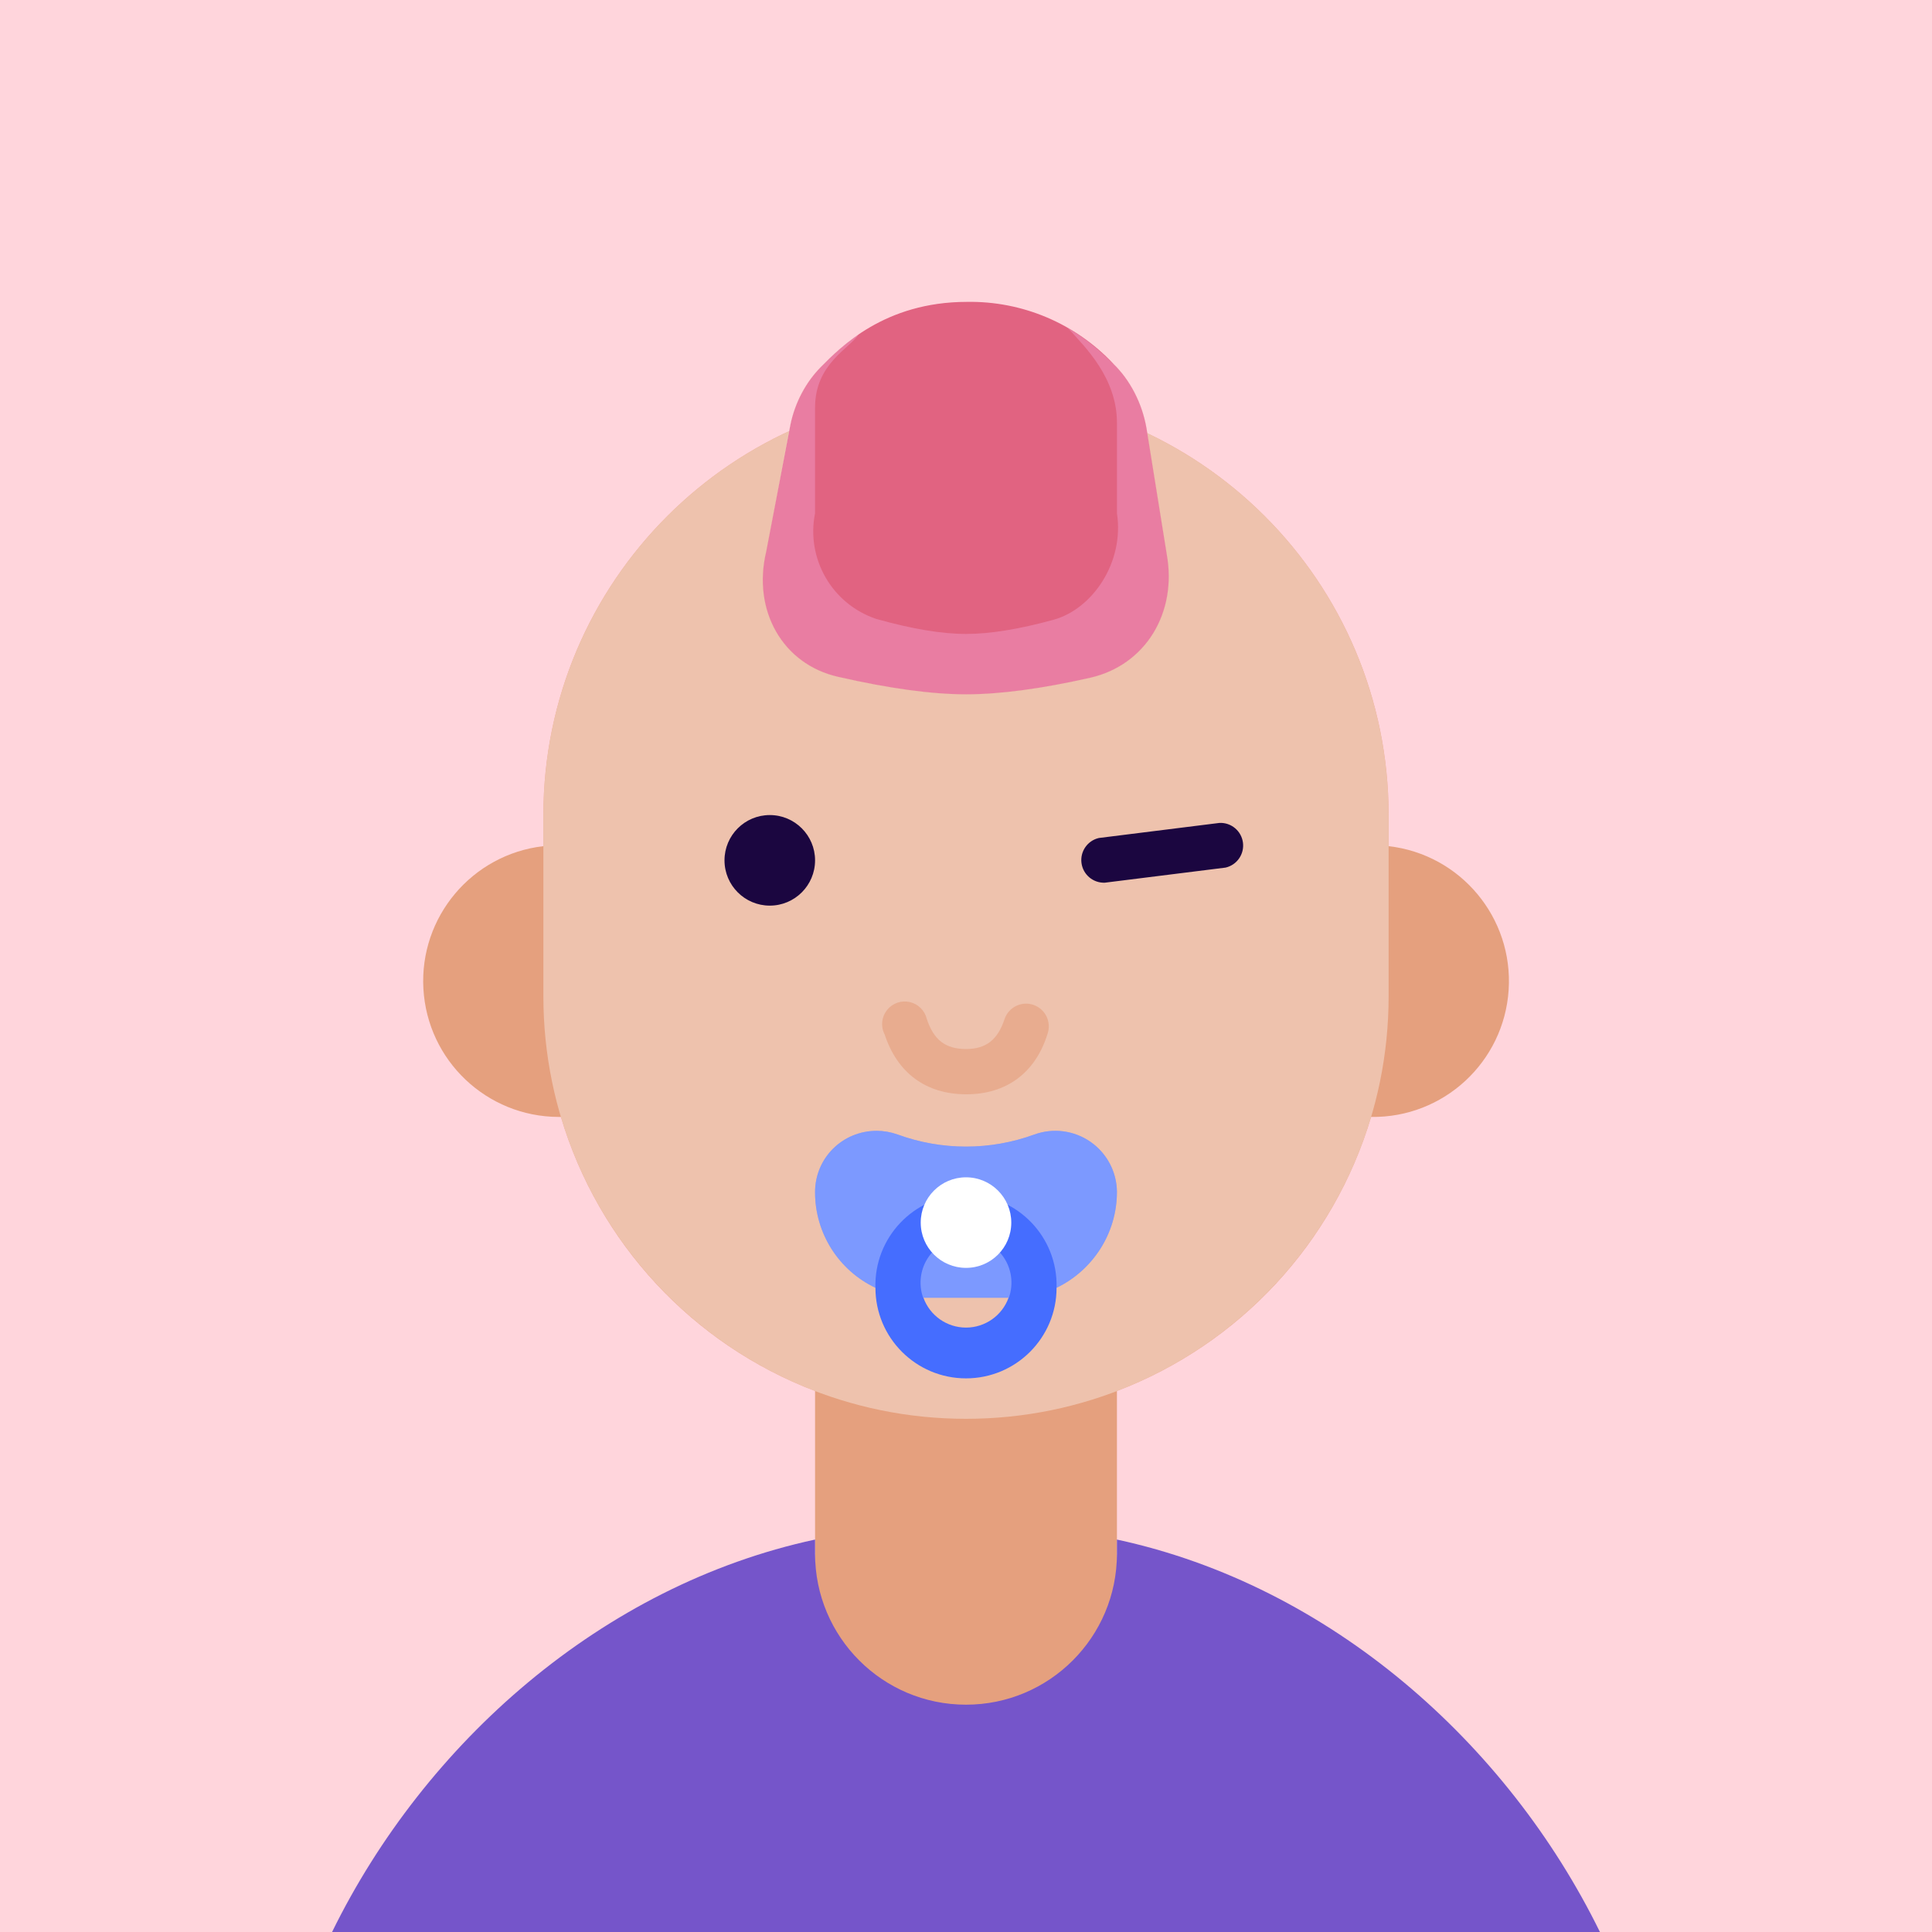
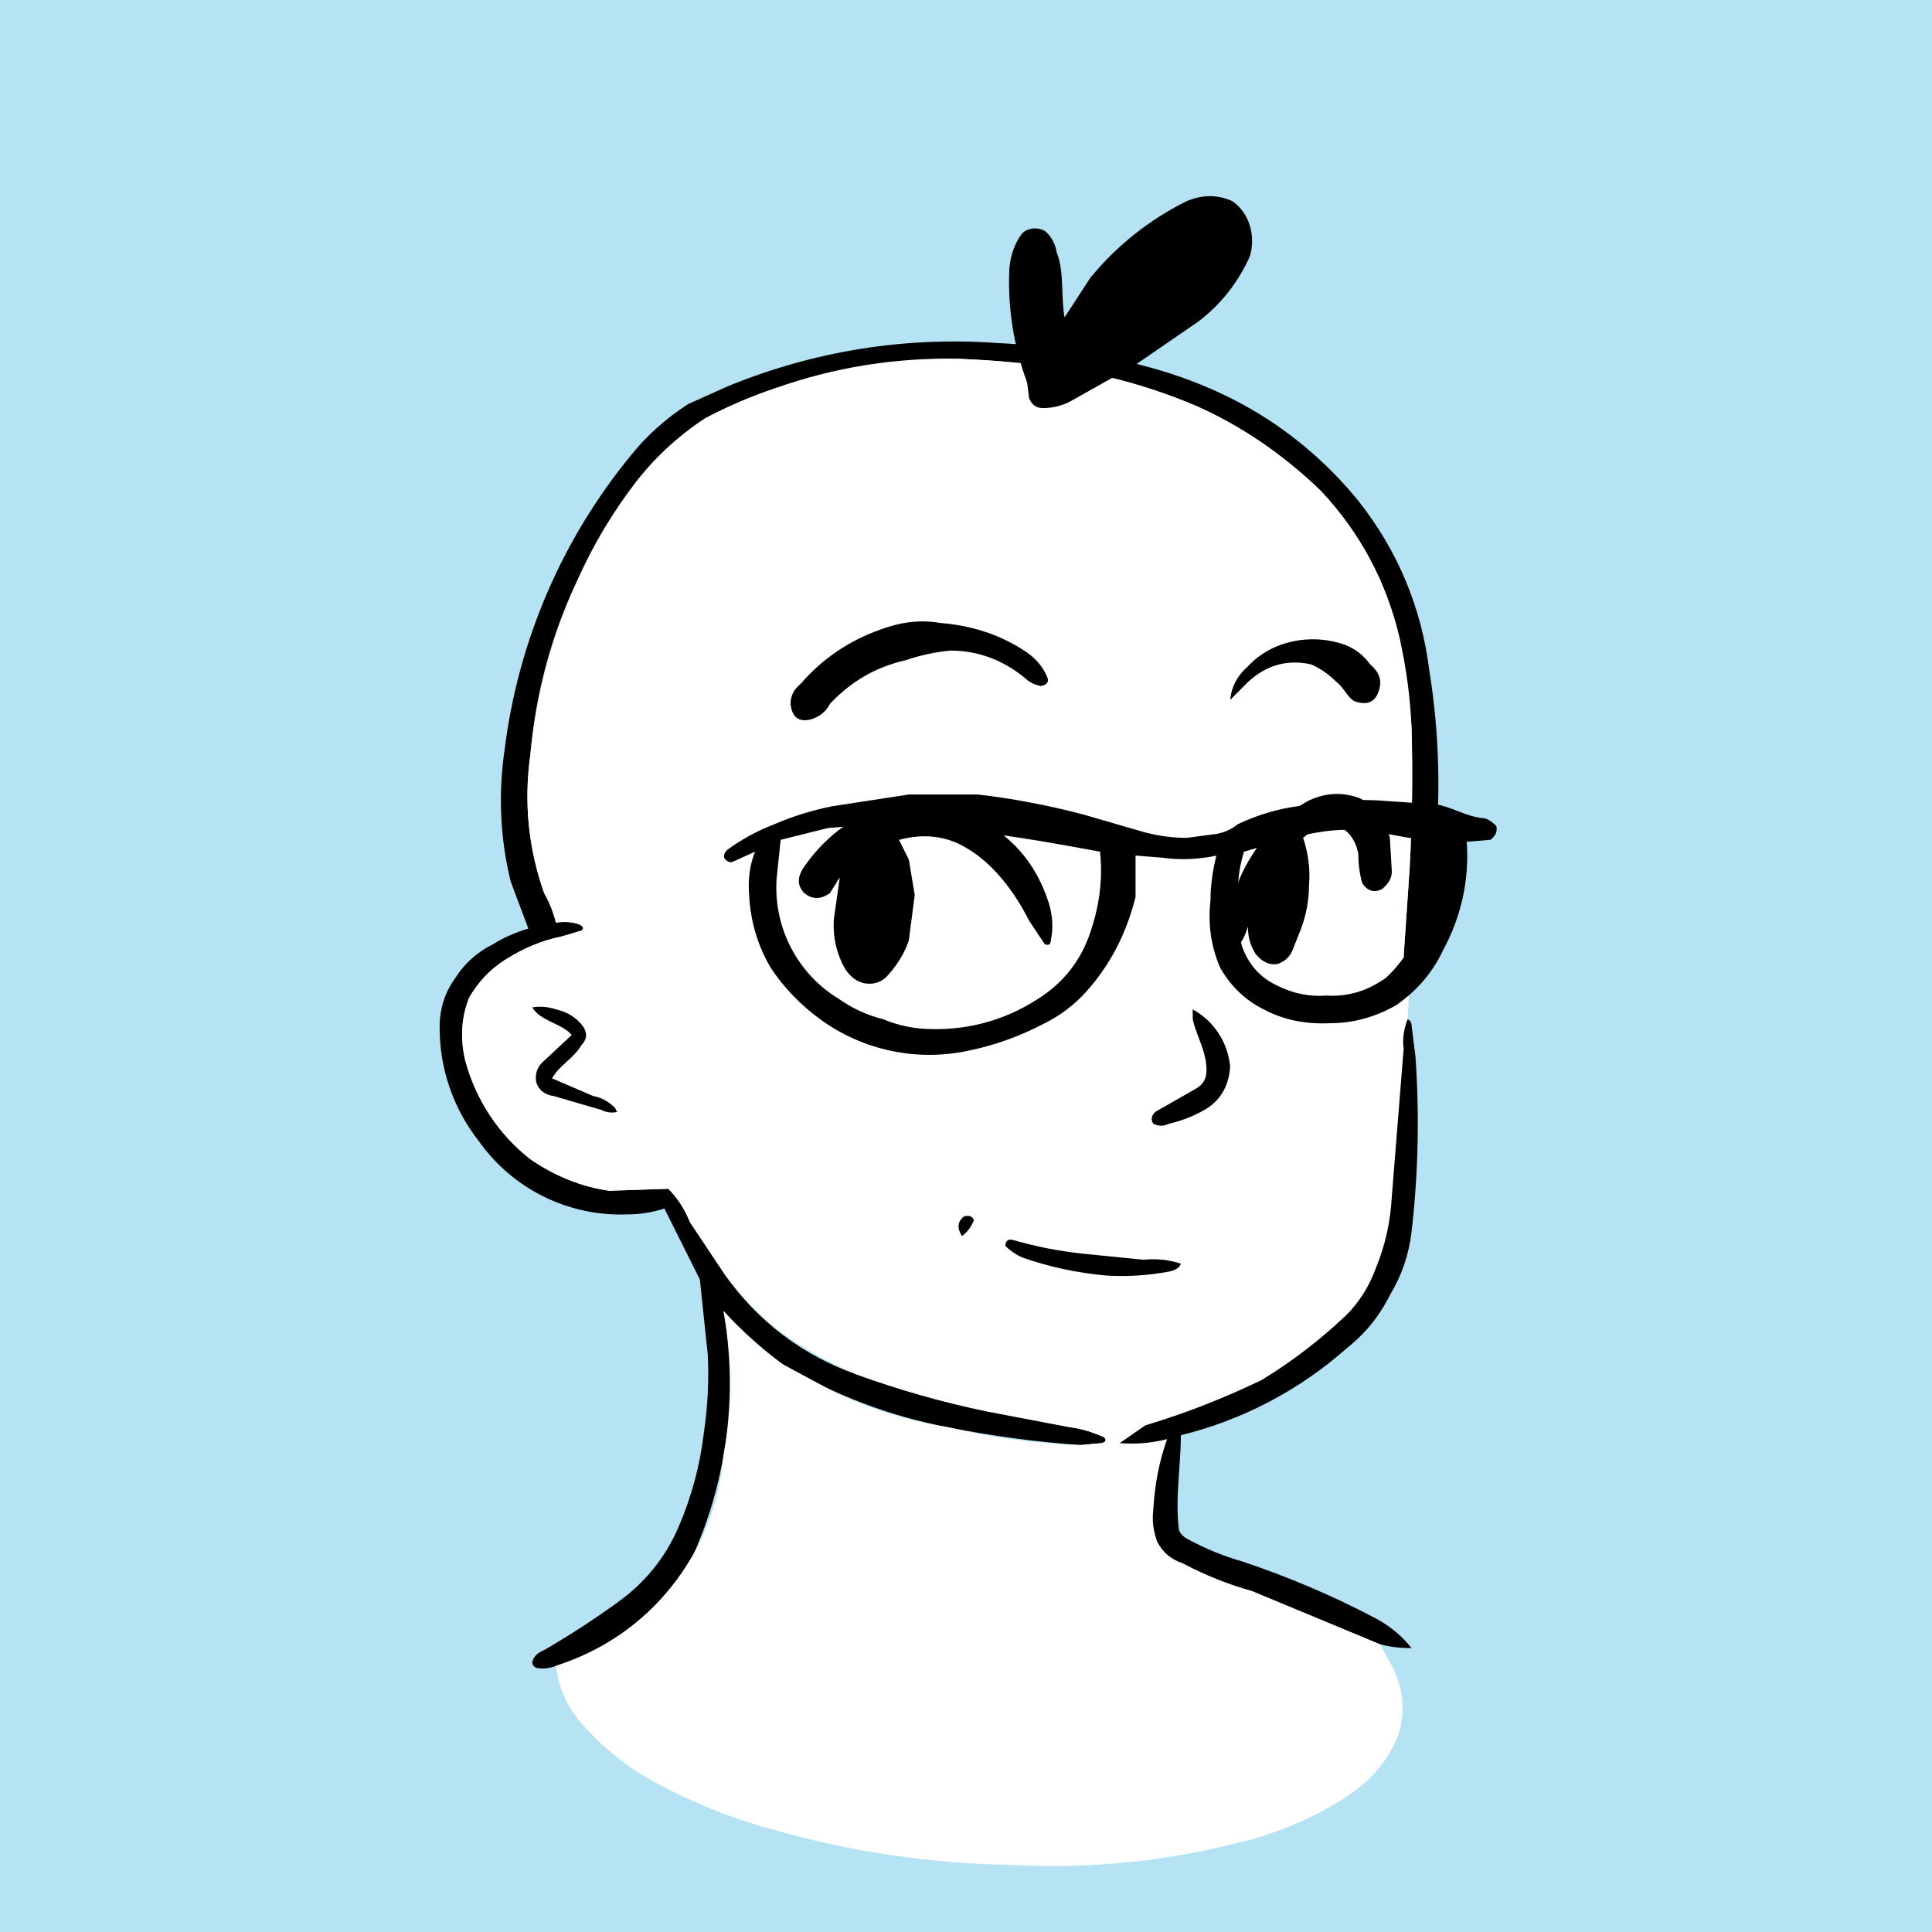
- <svg xmlns="http://www.w3.org/2000/svg" viewBox="0 0 64 64" fill="none" shape-rendering="auto" aria-hidden="true">
+ <svg xmlns="http://www.w3.org/2000/svg" viewBox="0 0 980 980" fill="none" shape-rendering="auto" aria-hidden="true">
  <defs>
-     <g id="eyes-wink-bf70e1e7">
-       <path d="M5.5 3a1.5 1.5 0 1 1 0 3 1.5 1.5 0 0 1 0-3m14.9.26a.75.75 0 0 1 .2 1.48l-4 .5a.75.75 0 0 1-.2-1.48z" fill="#1B0640" />
+     <g id="eyes-variant24-bf70e1e7">
+       <path d="M324 2q12 7 15 20l1 17q0 5-5 9-6 3-10-3-2-7-2-15-2-10-10-14-10-1-18 6 4 12 3 24 0 11-4 22l-4 10q-2 6-8 8-6 1-11-5-4-6-4-14-2 7-6 11-5-4-4-9 1-21 12-38 11-18 29-28 13-6 26-1m-197 9q29 13 39 44 3 10 1 19 0 3-3 2l-8-12c-7-14-18-29-32-37q-15-9-34-4l5 10 3 18-3 23q-3 9-10 17-4 5-10 5-7 0-12-7-7-12-6-26l3-21-5 8q-7 5-13 0-5-5-1-12 12-18 31-28c17-7 38-7 55 1" fill="#000000" />
    </g>
-     <g id="hair-mohawk-bf70e1e7">
-       <path d="M22.53 5.5a6.5 6.5 0 0 1 4.85 2.05c.56.54.96 1.32 1.1 2.14l.67 4.17c.35 1.94-.7 3.67-2.53 4.09q-2.43.55-4.12.55-1.7 0-4.24-.58c-1.84-.42-2.84-2.2-2.38-4.14l.8-4.2c.15-.74.52-1.43 1.02-1.93.63-.64 2.1-2.15 4.83-2.15" fill="#e16381" />
-       <path d="M27.38 7.55c.56.54.96 1.32 1.1 2.14l.67 4.17c.35 1.94-.7 3.67-2.53 4.09q-2.43.55-4.12.55-1.7 0-4.24-.58c-1.84-.42-2.84-2.2-2.38-4.14l.79-4.2c.16-.74.53-1.43 1.03-1.93.26-.27.67-.69 1.25-1.08-.31.48-1.45.98-1.45 2.43v3.5a3.06 3.06 0 0 0 2.02 3.5q1.77.5 2.98.5 1.19 0 2.9-.47c1.28-.35 2.35-1.89 2.1-3.53v-3c0-1.5-1.1-2.54-1.5-3l-.14-.14c.73.42 1.22.9 1.52 1.2" fill="white" opacity=".26" style="mix-blend-mode:overlay" />
+     <g id="eyebrows-variant05-bf70e1e7">
+       <path d="M106 19q25 2 44 15 7 5 10 12 2 4-3 5-5-1-8-4-17-14-38-14-11 1-23 5-22 5-38 22-3 6-10 8-9 2-10-8 0-6 5-10 19-22 48-30 12-3 23-1m205 11q8 3 13 10 6 5 5 11-2 11-12 8c-4-1-6-7-10-10q-6-6-13-9-18-4-32 9l-9 9q1-10 9-17c12-13 32-17 49-11" fill="#000000" />
    </g>
-     <g id="clothes-rounded-bf70e1e7">
-       <path d="M16 4.8v.47a5 5 0 0 0 10 0V4.8c7.06 1.52 12.93 6.74 16 13H0c3.07-6.26 8.94-11.48 16-13" fill="#7555ca" />
+     <g id="nose-variant04-bf70e1e7">
+       <path d="M39 67a37 37 0 0 1 19 29q-1 15-13 22-9 5-18 7-4 2-8 0-2-3 1-6l21-12q5-3 5-9c0-10-5-17-7-26z" fill="#000000" />
    </g>
-     <g id="mouth-pacifier-bf70e1e7">
-       <path fill-rule="evenodd" clip-rule="evenodd" d="M2.04 0q.35 0 .69.12a6.6 6.6 0 0 0 4.54 0A2.04 2.04 0 0 1 10 2.02c0 1.4-.82 2.61-2 3.18a3 3 0 0 1-6 0 3.5 3.5 0 0 1-2-3.17C0 .9.91 0 2.04 0m1.55 5.53a1.5 1.5 0 0 0 2.82 0z" fill="#456DFF" />
-       <path d="M5 3.53a1.5 1.5 0 0 1 1.42 2H3.58a1.5 1.5 0 0 1 1.42-2M2.04 0q.35 0 .69.12a6.6 6.6 0 0 0 4.54 0A2.04 2.04 0 0 1 10 2.02c0 1.4-.82 2.61-2 3.18v-.17a3 3 0 1 0-6 .17 3.5 3.5 0 0 1-2-3.17C0 .9.91 0 2.04 0" fill="white" fill-opacity=".3" style="mix-blend-mode:lighten" />
-       <circle cx="5" cy="3.04" r="1.5" fill="white" />
+     <g id="mouth-happy14-bf70e1e7">
+       <path d="M59 44q4-1 5 2-2 5-6 8-4-6 1-10m25 12q17 5 36 7l30 3q10-1 19 2-1 3-6 4-16 3-32 2-22-2-42-9-5-2-9-6 0-4 4-3" fill="#000000" />
    </g>
-     <g id="nose-smallRound-bf70e1e7">
-       <path d="M4.29 1.99A.75.75 0 1 1 5.7 1.5c.23.7.62 1 1.3 1 .66 0 1.05-.3 1.28-1A.75.75 0 0 1 9.7 2c-.4 1.29-1.36 2-2.69 2S4.72 3.3 4.3 2" fill="black" opacity=".36" style="mix-blend-mode:overlay" />
+     <g id="glasses-variant03-bf70e1e7">
+       <path d="M102 35h35q26 3 53 10l31 9q11 3 22 3l15-2q6-1 11-5 15-7 30-9 20-4 41-3l29 2c8 1 15 6 24 7q3 0 7 4 1 4-3 7l-12 1q2 29-12 55-8 17-24 28-16 9-33 9-19 1-34-7-14-7-22-21-7-16-5-34 0-11 3-23-14 3-28 1l-13-1v21q-7 28-25 48-9 10-21 16-19 10-39 14a94 94 0 0 1-75-16q-15-11-25-26-10-17-11-37-1-12 3-22l-11 5q-2 1-4-1t1-5q11-8 24-13 14-6 29-9zm11 16H74l-13 1-24 6-2 19a66 66 0 0 0 32 62q10 7 22 10 12 5 25 5a94 94 0 0 0 53-15q21-13 28-37 6-19 4-38l-11-2q-38-7-75-11m215 2c-19-1-38 6-56 11q-3 10-3 19-2 15 2 29 5 14 18 20 12 6 25 5 16 1 30-9 14-13 19-32 5-18 4-38c-13 0-26-5-39-5" fill="#000000" />
+     </g>
+     <g id="head-variant03-bf70e1e7">
+       <path d="M299 3q42 2 83 14 33 10 59 28 23 16 41 38 30 38 36 86a361 361 0 0 1 2 101l-5 34-4 20q-1 2-3 2l-3-12 3-44q2-36 1-72-2-23-6-45-10-43-40-75-28-27-63-43-33-14-67-19-27-4-54-5a277 277 0 0 0-128 30q-20 13-35 32-18 23-30 50-20 42-24 89-5 36 7 70 4 7 6 15 7-1 12 1 3 2 1 3l-10 3q-15 3-29 12-11 7-18 19-6 15-2 32 9 31 33 50 19 13 40 16l30-1q7 7 11 17l18 27a136 136 0 0 0 66 50q33 12 67 19l42 8q8 1 17 5 2 2-1 3l-11 1a535 535 0 0 1-67-9 255 255 0 0 1-84-32q-16-12-30-27a214 214 0 0 1-15 123q-24 42-70 57-5 2-10 1-2-1-2-3 1-4 6-6 19-11 37-24 21-15 31-38t13-48q3-20 2-40l-4-38-18-36q-9 3-19 3a88 88 0 0 1-75-37 93 93 0 0 1-20-58q0-14 8-25 7-11 19-17 8-5 18-8l-9-24q-8-33-3-67a292 292 0 0 1 64-149q12-15 29-26l20-9Q228-2 299 3" fill="black" />
+       <path d="M279 11q27 1 54 5 34 5 67 19 34 15 63 43 30 32 40 75 5 22 6 45 1 36-1 72l-3 44 3 12-1 20q-3 8-2 15l-6 75q-1 19-8 36-5 13-15 24-20 19-43 33-29 14-59 23l-13 9q12 1 24-2-6 17-7 36l2 16q4 8 13 11 17 9 35 14l65 27 6 11q9 17 3 36-8 19-27 31-25 16-55 23-56 14-113 11-63-1-122-18-30-8-58-23-23-12-40-32-10-12-12-28a122 122 0 0 0 85-107q7-36 0-73 13 15 30 27l26 14q27 13 58 18a331 331 0 0 0 67 9l11-1q3-1 1-3-9-4-17-5l-42-8q-34-7-67-19-21-9-39-22-15-12-27-28l-18-27q-4-10-11-17l-30 1q-21-3-40-16a94 94 0 0 1-33-50q-4-17 2-32 7-12 18-19 14-9 29-12l10-3q2-2-1-3-5-2-12-1-2-8-6-15-12-34-7-70a276 276 0 0 1 54-139q15-19 35-32 17-9 35-15 45-16 93-15" fill="#ffffff" />
+       <path d="M63 340q6-1 12 1 9 2 14 9 3 5-1 9c-4 7-11 10-15 17l21 9q6 1 11 6l1 2q-4 1-8-1l-24-7q-7-1-9-7-1-6 3-10l15-14c-5-6-16-7-20-14m444 6q2 1 2 3l2 16a483 483 0 0 1-2 89q-2 17-11 32-8 16-22 27a198 198 0 0 1-84 44c0 15-3 32-1 48q1 3 5 5 13 7 27 11a451 451 0 0 1 68 29q11 6 18 15-9 0-16-2l-65-27q-18-5-35-14-9-3-13-11-3-8-2-16 1-19 7-36-12 3-24 2l13-9q30-9 59-23 23-14 43-33 10-10 15-24 7-17 8-36l6-75q-1-7 2-15" fill="black" />
+       <use transform="translate(159 232)" href="#eyes-variant24-bf70e1e7" />
+       <use transform="translate(164 126)" href="#eyebrows-variant05-bf70e1e7" />
+       <use transform="translate(359 274)" href="#nose-variant04-bf70e1e7" />
+       <use transform="translate(223 402)" href="#mouth-happy14-bf70e1e7" />
+       <use transform="translate(152 197)" href="#glasses-variant03-bf70e1e7" />
+     </g>
+     <g id="hair-variant34-bf70e1e7">
+       <use transform="translate(131 168)" href="#head-variant03-bf70e1e7" />
+       <path d="M549 99c9 6 12 18 9 28q-9 20-26 33l-32 22-32 18q-7 4-15 4-5 0-7-5l-1-8a146 146 0 0 1-9-58q1-10 6-17c3-4 10-4 13-1q4 4 5 10c4 10 2 22 4 33l13-20a148 148 0 0 1 49-39q12-5 23 0" fill="#000000" />
    </g>
    <clipPath id="clip-bf70e1e7">
-       <rect width="64" height="64" rx="0" ry="0" />
+       <rect width="980" height="980" rx="0" ry="0" />
    </clipPath>
  </defs>
  <g clip-path="url(#clip-bf70e1e7)">
-     <rect width="64" height="64" fill="#ffd5dc" />
-     <path d="M37 46.08V52a5 5 0 0 1-10 0v-5.92A14 14 0 0 1 18.58 37h-.08a4.5 4.5 0 0 1-.5-8.97V27a14 14 0 1 1 28 0v1.03a4.5 4.5 0 0 1-.58 8.97A14 14 0 0 1 37 46.08" fill="#e5a07e" />
-     <mask id="personas-a" style="mask-type:luminance">
-       <path d="M37 46.08V52a5 5 0 0 1-10 0v-5.92A14 14 0 0 1 18.58 37h-.08a4.5 4.5 0 0 1-.5-8.97V27a14 14 0 1 1 28 0v1.03a4.5 4.5 0 0 1-.58 8.97A14 14 0 0 1 37 46.08" fill="white" />
-     </mask>
-     <g mask="url(#personas-a)">
-       <path d="M32 13a14 14 0 0 1 14 14v6a14 14 0 1 1-28 0v-6a14 14 0 0 1 14-14" fill="white" opacity=".36" style="mix-blend-mode:overlay" />
-     </g>
-     <use transform="translate(20 24)" href="#eyes-wink-bf70e1e7" />
-     <use transform="translate(9.5 4.5)" href="#hair-mohawk-bf70e1e7" />
-     <use transform="translate(11 46.2)" href="#clothes-rounded-bf70e1e7" />
-     <use transform="translate(27 37.46)" href="#mouth-pacifier-bf70e1e7" />
-     <use transform="translate(25 32.25)" href="#nose-smallRound-bf70e1e7" />
+     <rect width="980" height="980" fill="#b6e3f4" />
+     <use transform="translate(76 3)" href="#hair-variant34-bf70e1e7" />
  </g>
</svg>
